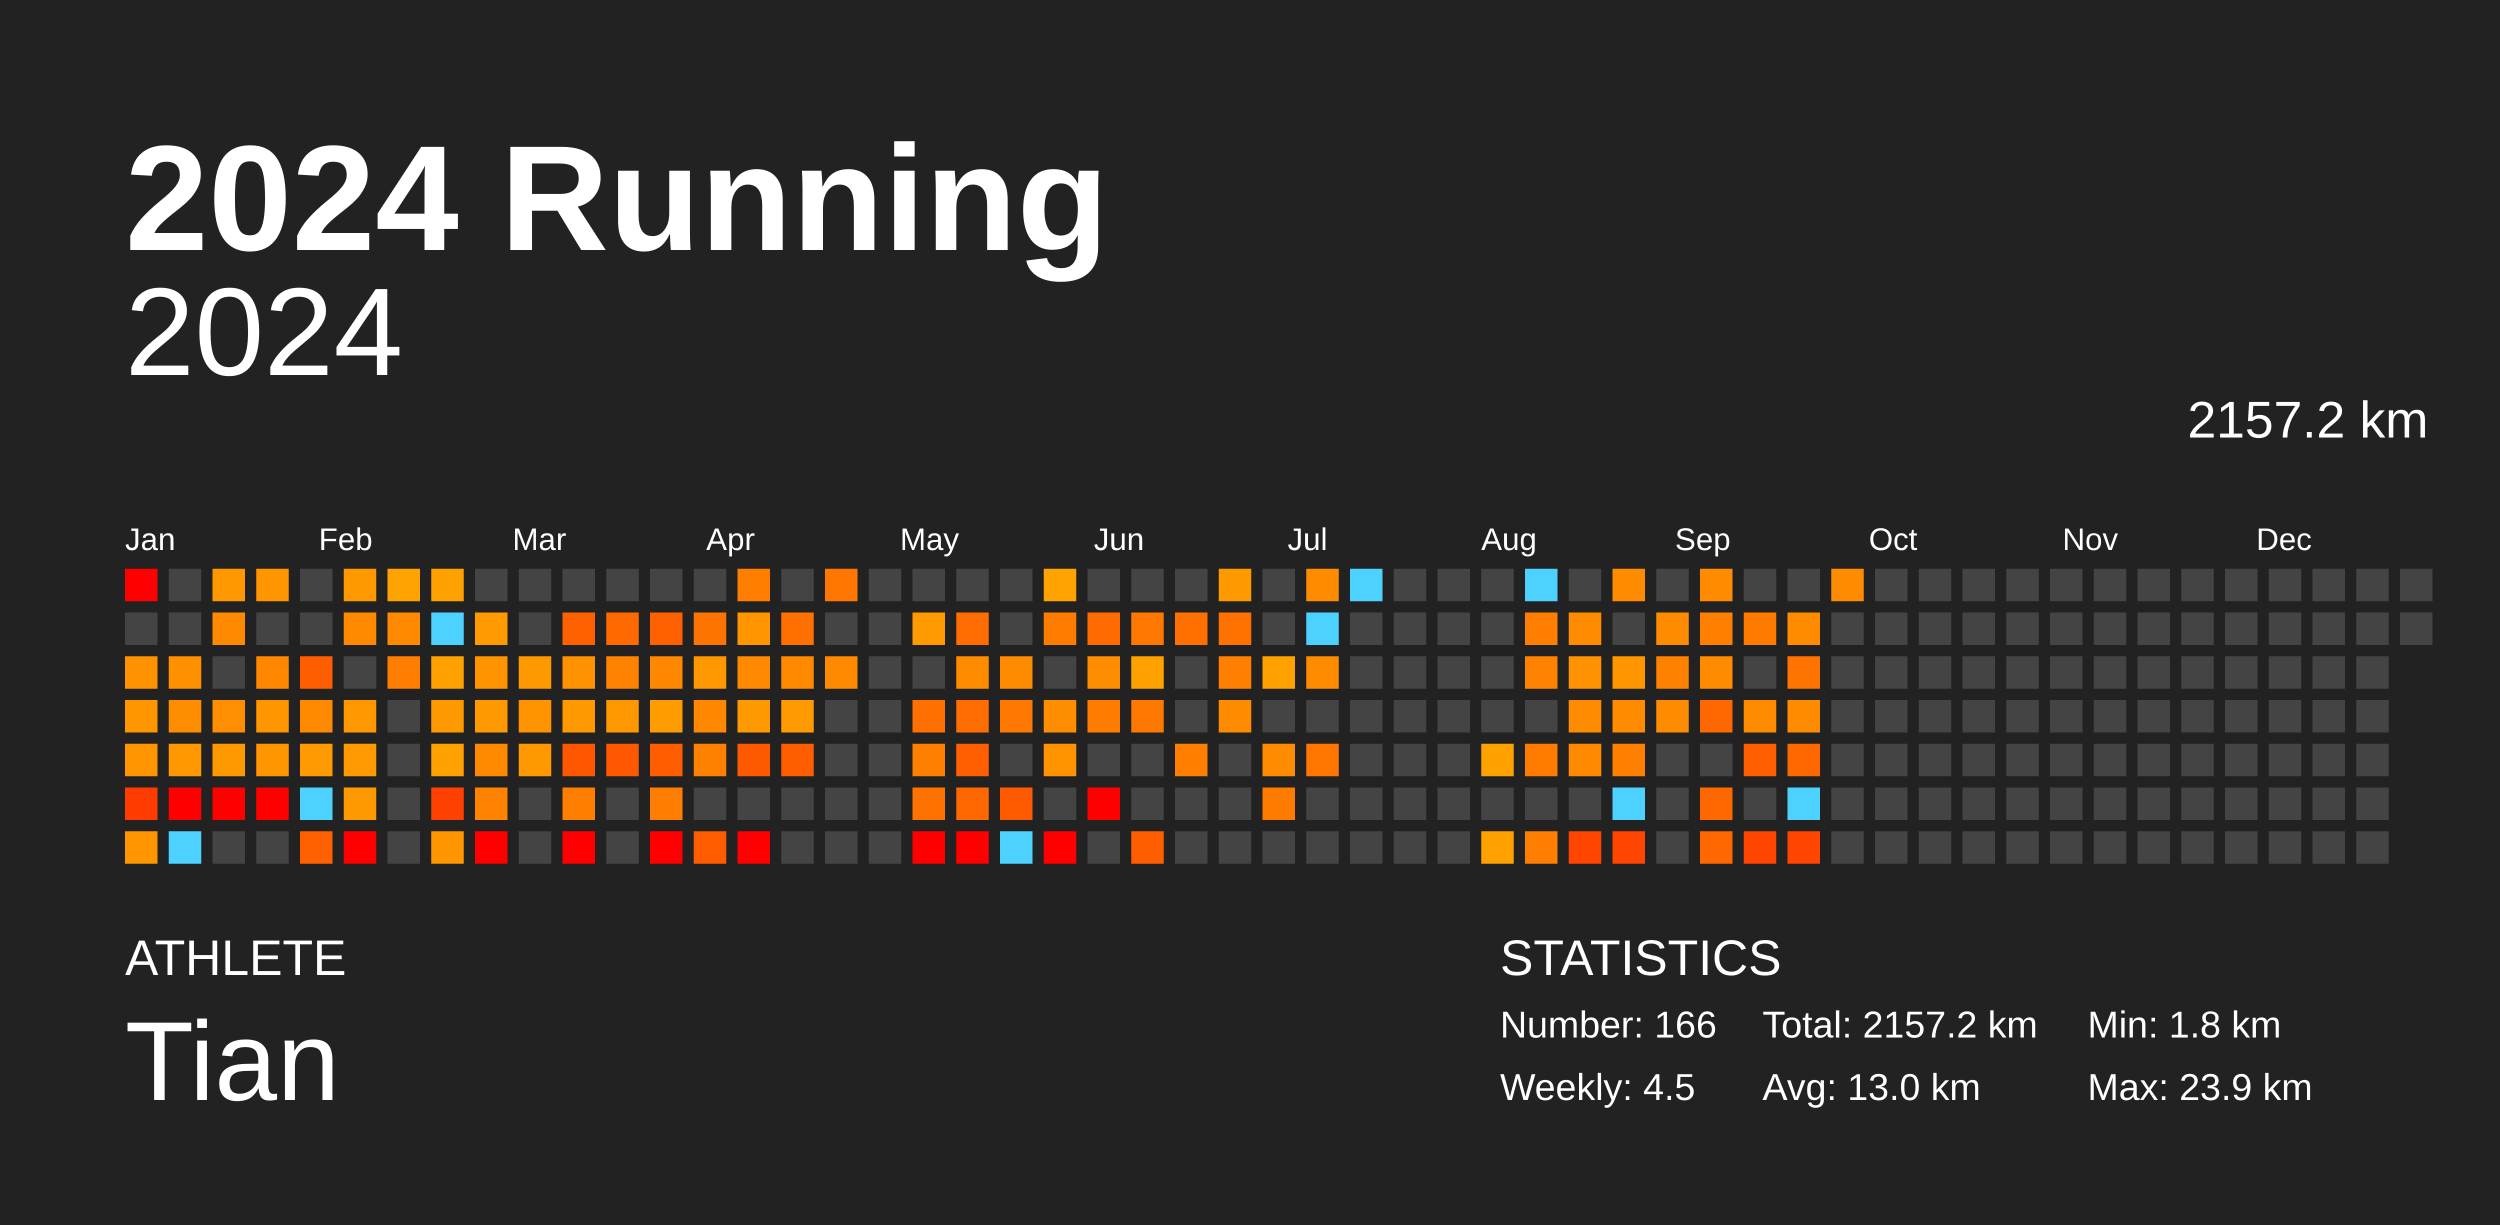
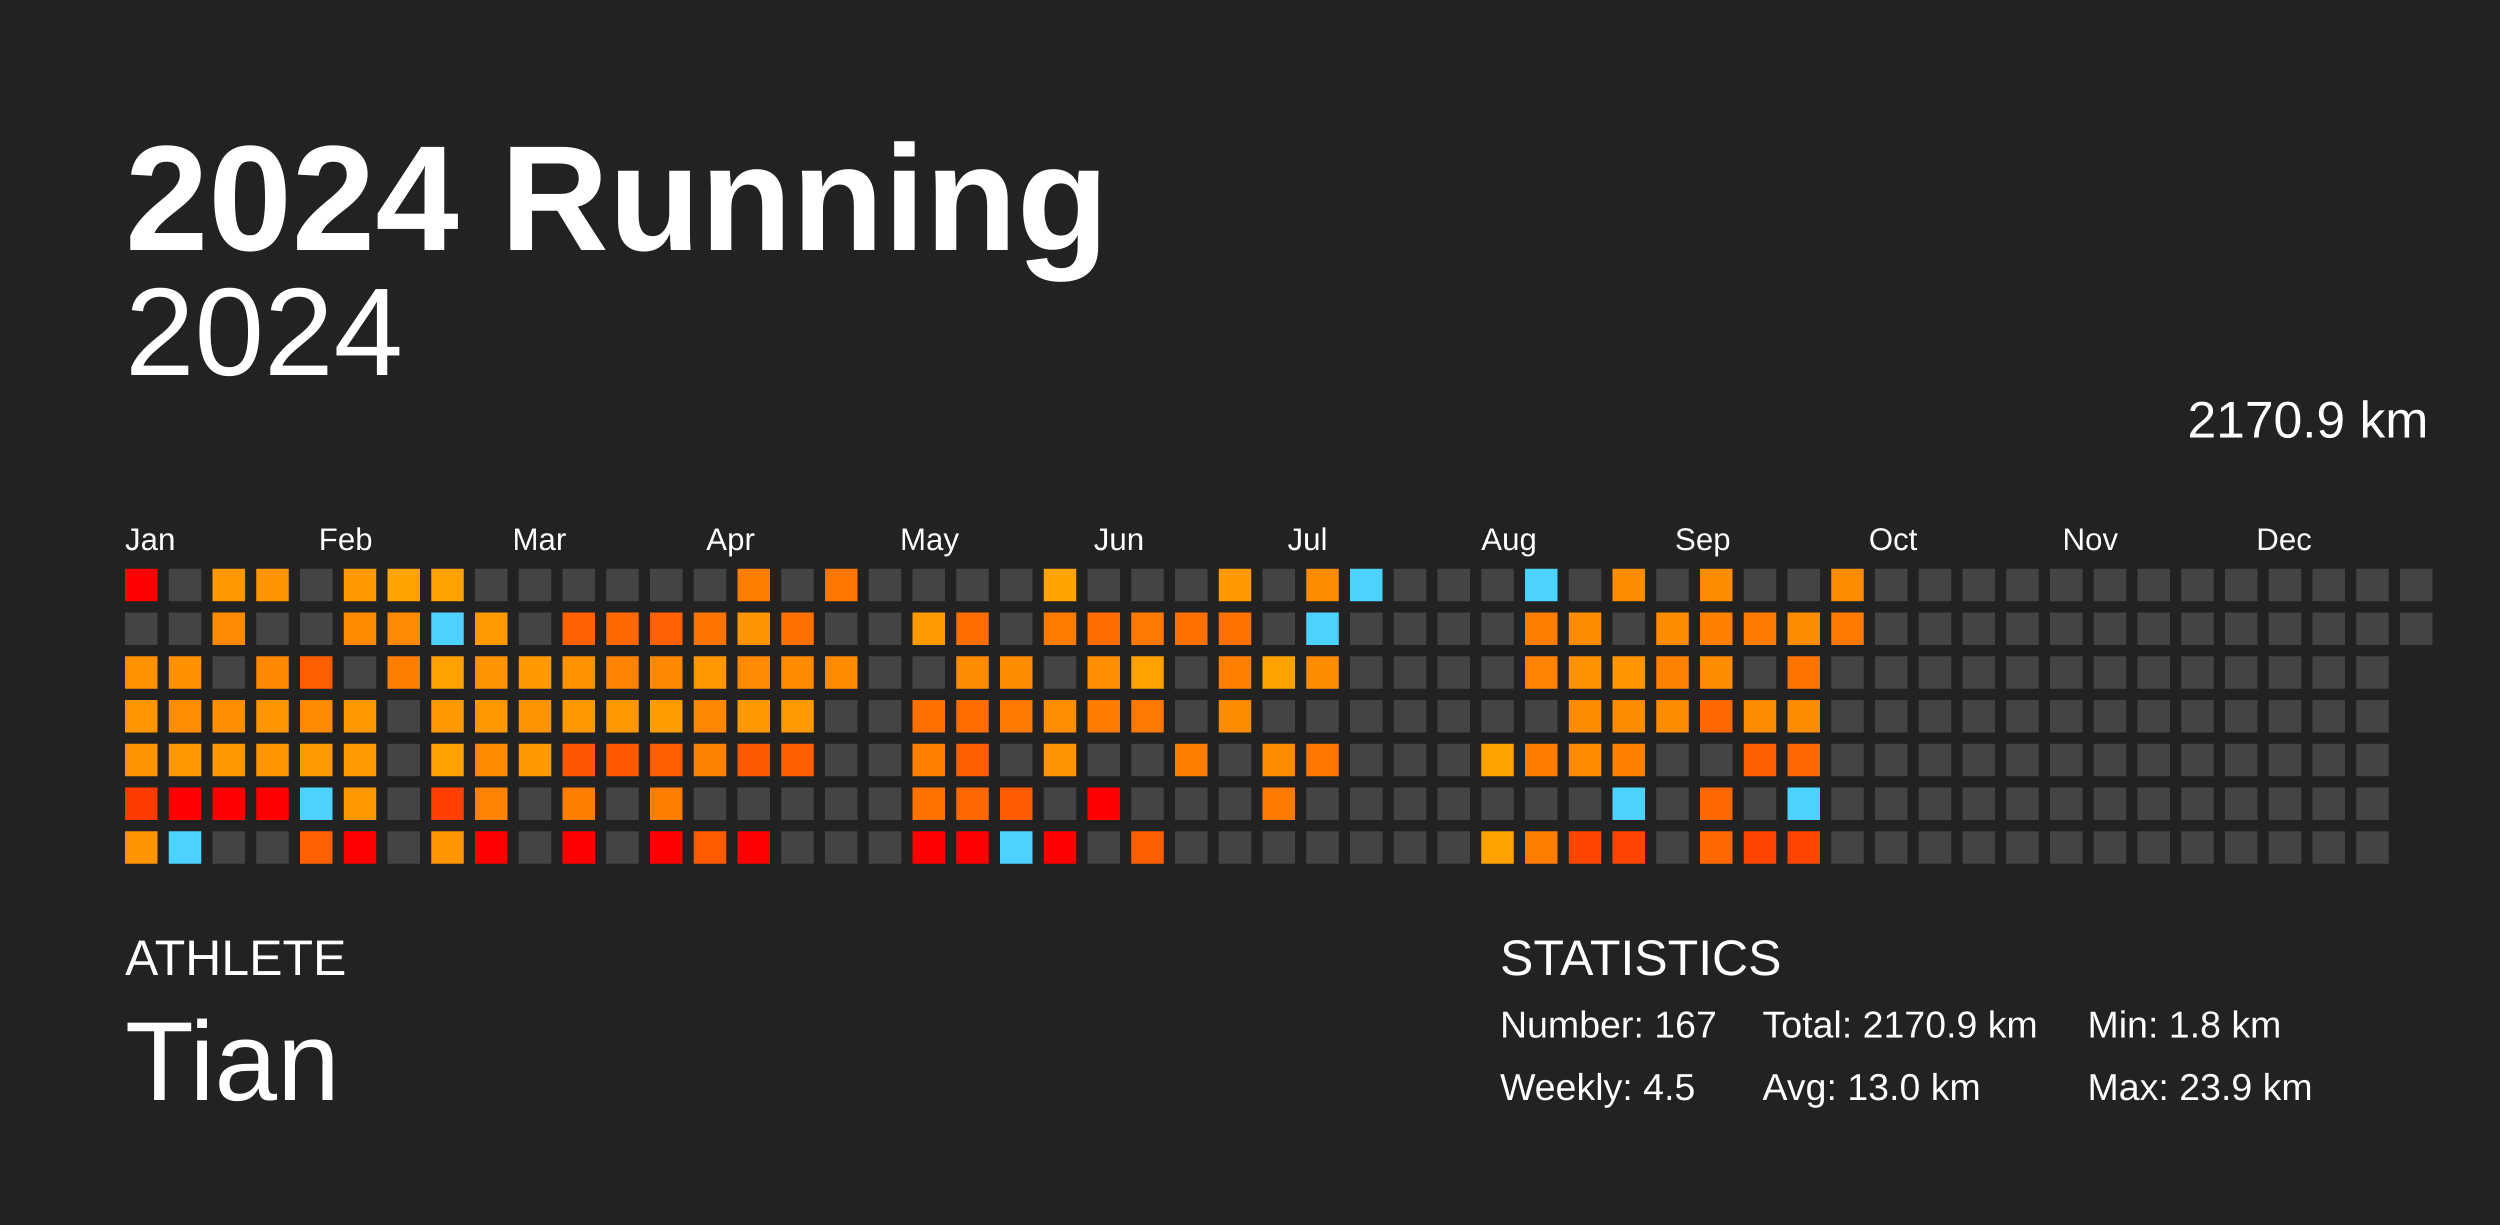
<svg xmlns="http://www.w3.org/2000/svg" baseProfile="full" height="98mm" version="1.1" viewBox="0,0,200,98" width="200mm">
  <defs />
  <rect fill="#222222" height="98" width="200" x="0" y="0" />
  <text fill="#FFFFFF" style="font-size:12px; font-family:Arial; font-weight:bold;" x="10" y="20">2024 Running</text>
  <text fill="#FFFFFF" style="font-size:4px; font-family:Arial" x="10" y="78">ATHLETE</text>
  <text fill="#FFFFFF" style="font-size:9px; font-family:Arial" x="10" y="88">Tian</text>
  <text fill="#FFFFFF" style="font-size:4px; font-family:Arial" x="120" y="78">STATISTICS</text>
-   <text fill="#FFFFFF" style="font-size:3px; font-family:Arial" x="120" y="83">Number: 166</text>
+   <text fill="#FFFFFF" style="font-size:3px; font-family:Arial" x="120" y="83">Number: 167</text>
  <text fill="#FFFFFF" style="font-size:3px; font-family:Arial" x="120" y="88">Weekly: 4.5</text>
-   <text fill="#FFFFFF" style="font-size:3px; font-family:Arial" x="141" y="83">Total: 2157.2 km</text>
+   <text fill="#FFFFFF" style="font-size:3px; font-family:Arial" x="141" y="83">Total: 2170.9 km</text>
  <text fill="#FFFFFF" style="font-size:3px; font-family:Arial" x="141" y="88">Avg: 13.0 km</text>
  <text fill="#FFFFFF" style="font-size:3px; font-family:Arial" x="167" y="83">Min: 1.8 km</text>
  <text fill="#FFFFFF" style="font-size:3px; font-family:Arial" x="167" y="88">Max: 23.9 km</text>
  <text alignment-baseline="hanging" fill="#FFFFFF" style="font-size:10.0px; font-family:Arial;" x="10" y="30">2024</text>
-   <text alignment-baseline="hanging" fill="#FFFFFF" style="font-size:4.125px; font-family:Arial;" x="175" y="35">2157.2 km</text>
+   <text alignment-baseline="hanging" fill="#FFFFFF" style="font-size:4.125px; font-family:Arial;" x="175" y="35">2170.9 km</text>
  <text fill="#FFFFFF" style="font-size:2.5px; font-family:Arial" x="10.0" y="44">Jan</text>
  <text fill="#FFFFFF" style="font-size:2.5px; font-family:Arial" x="25.5" y="44">Feb</text>
  <text fill="#FFFFFF" style="font-size:2.5px; font-family:Arial" x="41.0" y="44">Mar</text>
  <text fill="#FFFFFF" style="font-size:2.5px; font-family:Arial" x="56.5" y="44">Apr</text>
  <text fill="#FFFFFF" style="font-size:2.5px; font-family:Arial" x="72.0" y="44">May</text>
  <text fill="#FFFFFF" style="font-size:2.5px; font-family:Arial" x="87.5" y="44">Jun</text>
  <text fill="#FFFFFF" style="font-size:2.5px; font-family:Arial" x="103.0" y="44">Jul</text>
  <text fill="#FFFFFF" style="font-size:2.5px; font-family:Arial" x="118.5" y="44">Aug</text>
  <text fill="#FFFFFF" style="font-size:2.5px; font-family:Arial" x="134.0" y="44">Sep</text>
  <text fill="#FFFFFF" style="font-size:2.5px; font-family:Arial" x="149.5" y="44">Oct</text>
  <text fill="#FFFFFF" style="font-size:2.5px; font-family:Arial" x="165.0" y="44">Nov</text>
  <text fill="#FFFFFF" style="font-size:2.5px; font-family:Arial" x="180.5" y="44">Dec</text>
  <rect fill="red" height="2.6" width="2.6" x="10.0" y="45.5" />
  <rect fill="#444444" height="2.6" width="2.6" x="10.0" y="49.0" />
  <rect fill="#ff9200" height="2.6" width="2.6" x="10.0" y="52.5" />
  <rect fill="#ff9600" height="2.6" width="2.6" x="10.0" y="56.0" />
  <rect fill="#ff9500" height="2.6" width="2.6" x="10.0" y="59.5" />
  <rect fill="#ff3b00" height="2.6" width="2.6" x="10.0" y="63.0" />
  <rect fill="#ff9500" height="2.6" width="2.6" x="10.0" y="66.5" />
  <rect fill="#444444" height="2.6" width="2.6" x="13.5" y="45.5" />
  <rect fill="#444444" height="2.6" width="2.6" x="13.5" y="49.0" />
  <rect fill="#ff9100" height="2.6" width="2.6" x="13.5" y="52.5" />
  <rect fill="#ff8d00" height="2.6" width="2.6" x="13.5" y="56.0" />
  <rect fill="#ff9800" height="2.6" width="2.6" x="13.5" y="59.5" />
  <rect fill="red" height="2.6" width="2.6" x="13.5" y="63.0" />
  <rect fill="#4dd2ff" height="2.6" width="2.6" x="13.5" y="66.5" />
  <rect fill="#ff9800" height="2.6" width="2.6" x="17.0" y="45.5" />
  <rect fill="#ff8900" height="2.6" width="2.6" x="17.0" y="49.0" />
  <rect fill="#444444" height="2.6" width="2.6" x="17.0" y="52.5" />
  <rect fill="#ff8e00" height="2.6" width="2.6" x="17.0" y="56.0" />
  <rect fill="#ff9900" height="2.6" width="2.6" x="17.0" y="59.5" />
  <rect fill="red" height="2.6" width="2.6" x="17.0" y="63.0" />
  <rect fill="#444444" height="2.6" width="2.6" x="17.0" y="66.5" />
  <rect fill="#ff9500" height="2.6" width="2.6" x="20.5" y="45.5" />
  <rect fill="#444444" height="2.6" width="2.6" x="20.5" y="49.0" />
  <rect fill="#ff8800" height="2.6" width="2.6" x="20.5" y="52.5" />
  <rect fill="#ff9600" height="2.6" width="2.6" x="20.5" y="56.0" />
  <rect fill="#ff9600" height="2.6" width="2.6" x="20.5" y="59.5" />
  <rect fill="red" height="2.6" width="2.6" x="20.5" y="63.0" />
  <rect fill="#444444" height="2.6" width="2.6" x="20.5" y="66.5" />
  <rect fill="#444444" height="2.6" width="2.6" x="24.0" y="45.5" />
  <rect fill="#444444" height="2.6" width="2.6" x="24.0" y="49.0" />
  <rect fill="#ff5e00" height="2.6" width="2.6" x="24.0" y="52.5" />
  <rect fill="#ff8a00" height="2.6" width="2.6" x="24.0" y="56.0" />
  <rect fill="#ff9a00" height="2.6" width="2.6" x="24.0" y="59.5" />
  <rect fill="#4dd2ff" height="2.6" width="2.6" x="24.0" y="63.0" />
  <rect fill="#ff6100" height="2.6" width="2.6" x="24.0" y="66.5" />
  <rect fill="#ff9900" height="2.6" width="2.6" x="27.5" y="45.5" />
  <rect fill="#ff8a00" height="2.6" width="2.6" x="27.5" y="49.0" />
  <rect fill="#444444" height="2.6" width="2.6" x="27.5" y="52.5" />
  <rect fill="#ff9700" height="2.6" width="2.6" x="27.5" y="56.0" />
  <rect fill="#ff9a00" height="2.6" width="2.6" x="27.5" y="59.5" />
  <rect fill="#ff9900" height="2.6" width="2.6" x="27.5" y="63.0" />
  <rect fill="red" height="2.6" width="2.6" x="27.5" y="66.5" />
  <rect fill="#ffa300" height="2.6" width="2.6" x="31.0" y="45.5" />
  <rect fill="#ff8900" height="2.6" width="2.6" x="31.0" y="49.0" />
  <rect fill="#ff7d00" height="2.6" width="2.6" x="31.0" y="52.5" />
  <rect fill="#444444" height="2.6" width="2.6" x="31.0" y="56.0" />
  <rect fill="#444444" height="2.6" width="2.6" x="31.0" y="59.5" />
  <rect fill="#444444" height="2.6" width="2.6" x="31.0" y="63.0" />
  <rect fill="#444444" height="2.6" width="2.6" x="31.0" y="66.5" />
  <rect fill="#ffa200" height="2.6" width="2.6" x="34.5" y="45.5" />
  <rect fill="#4dd2ff" height="2.6" width="2.6" x="34.5" y="49.0" />
  <rect fill="#ffa200" height="2.6" width="2.6" x="34.5" y="52.5" />
  <rect fill="#ff9900" height="2.6" width="2.6" x="34.5" y="56.0" />
  <rect fill="#ffa100" height="2.6" width="2.6" x="34.5" y="59.5" />
  <rect fill="#ff4000" height="2.6" width="2.6" x="34.5" y="63.0" />
  <rect fill="#ff9600" height="2.6" width="2.6" x="34.5" y="66.5" />
  <rect fill="#444444" height="2.6" width="2.6" x="38.0" y="45.5" />
  <rect fill="#ff9a00" height="2.6" width="2.6" x="38.0" y="49.0" />
  <rect fill="#ff9300" height="2.6" width="2.6" x="38.0" y="52.5" />
  <rect fill="#ff9900" height="2.6" width="2.6" x="38.0" y="56.0" />
  <rect fill="#ff8a00" height="2.6" width="2.6" x="38.0" y="59.5" />
  <rect fill="#ff8200" height="2.6" width="2.6" x="38.0" y="63.0" />
  <rect fill="red" height="2.6" width="2.6" x="38.0" y="66.5" />
  <rect fill="#444444" height="2.6" width="2.6" x="41.5" y="45.5" />
  <rect fill="#444444" height="2.6" width="2.6" x="41.5" y="49.0" />
  <rect fill="#ff9900" height="2.6" width="2.6" x="41.5" y="52.5" />
  <rect fill="#ff9300" height="2.6" width="2.6" x="41.5" y="56.0" />
  <rect fill="#ff9900" height="2.6" width="2.6" x="41.5" y="59.5" />
  <rect fill="#444444" height="2.6" width="2.6" x="41.5" y="63.0" />
  <rect fill="#444444" height="2.6" width="2.6" x="41.5" y="66.5" />
  <rect fill="#444444" height="2.6" width="2.6" x="45.0" y="45.5" />
  <rect fill="#ff6100" height="2.6" width="2.6" x="45.0" y="49.0" />
  <rect fill="#ff9200" height="2.6" width="2.6" x="45.0" y="52.5" />
  <rect fill="#ff9900" height="2.6" width="2.6" x="45.0" y="56.0" />
  <rect fill="#ff5600" height="2.6" width="2.6" x="45.0" y="59.5" />
  <rect fill="#ff7e00" height="2.6" width="2.6" x="45.0" y="63.0" />
  <rect fill="red" height="2.6" width="2.6" x="45.0" y="66.5" />
  <rect fill="#444444" height="2.6" width="2.6" x="48.5" y="45.5" />
  <rect fill="#ff6900" height="2.6" width="2.6" x="48.5" y="49.0" />
  <rect fill="#ff8200" height="2.6" width="2.6" x="48.5" y="52.5" />
  <rect fill="#ff9800" height="2.6" width="2.6" x="48.5" y="56.0" />
  <rect fill="#ff5800" height="2.6" width="2.6" x="48.5" y="59.5" />
  <rect fill="#444444" height="2.6" width="2.6" x="48.5" y="63.0" />
  <rect fill="#444444" height="2.6" width="2.6" x="48.5" y="66.5" />
  <rect fill="#444444" height="2.6" width="2.6" x="52.0" y="45.5" />
  <rect fill="#ff6000" height="2.6" width="2.6" x="52.0" y="49.0" />
  <rect fill="#ff8800" height="2.6" width="2.6" x="52.0" y="52.5" />
  <rect fill="#ff9c00" height="2.6" width="2.6" x="52.0" y="56.0" />
  <rect fill="#ff5d00" height="2.6" width="2.6" x="52.0" y="59.5" />
  <rect fill="#ff7d00" height="2.6" width="2.6" x="52.0" y="63.0" />
  <rect fill="red" height="2.6" width="2.6" x="52.0" y="66.5" />
  <rect fill="#444444" height="2.6" width="2.6" x="55.5" y="45.5" />
  <rect fill="#ff7400" height="2.6" width="2.6" x="55.5" y="49.0" />
  <rect fill="#ff9700" height="2.6" width="2.6" x="55.5" y="52.5" />
  <rect fill="#ff8800" height="2.6" width="2.6" x="55.5" y="56.0" />
  <rect fill="#ff8100" height="2.6" width="2.6" x="55.5" y="59.5" />
  <rect fill="#444444" height="2.6" width="2.6" x="55.5" y="63.0" />
  <rect fill="#ff5c00" height="2.6" width="2.6" x="55.5" y="66.5" />
  <rect fill="#ff7e00" height="2.6" width="2.6" x="59.0" y="45.5" />
  <rect fill="#ff9500" height="2.6" width="2.6" x="59.0" y="49.0" />
  <rect fill="#ff8900" height="2.6" width="2.6" x="59.0" y="52.5" />
  <rect fill="#ff9900" height="2.6" width="2.6" x="59.0" y="56.0" />
  <rect fill="#ff5900" height="2.6" width="2.6" x="59.0" y="59.5" />
  <rect fill="#444444" height="2.6" width="2.6" x="59.0" y="63.0" />
  <rect fill="red" height="2.6" width="2.6" x="59.0" y="66.5" />
  <rect fill="#444444" height="2.6" width="2.6" x="62.5" y="45.5" />
  <rect fill="#ff7000" height="2.6" width="2.6" x="62.5" y="49.0" />
  <rect fill="#ff8a00" height="2.6" width="2.6" x="62.5" y="52.5" />
  <rect fill="#ff9b00" height="2.6" width="2.6" x="62.5" y="56.0" />
  <rect fill="#ff5e00" height="2.6" width="2.6" x="62.5" y="59.5" />
  <rect fill="#444444" height="2.6" width="2.6" x="62.5" y="63.0" />
  <rect fill="#444444" height="2.6" width="2.6" x="62.5" y="66.5" />
  <rect fill="#ff7600" height="2.6" width="2.6" x="66.0" y="45.5" />
  <rect fill="#444444" height="2.6" width="2.6" x="66.0" y="49.0" />
  <rect fill="#ff8a00" height="2.6" width="2.6" x="66.0" y="52.5" />
  <rect fill="#444444" height="2.6" width="2.6" x="66.0" y="56.0" />
  <rect fill="#444444" height="2.6" width="2.6" x="66.0" y="59.5" />
  <rect fill="#444444" height="2.6" width="2.6" x="66.0" y="63.0" />
  <rect fill="#444444" height="2.6" width="2.6" x="66.0" y="66.5" />
  <rect fill="#444444" height="2.6" width="2.6" x="69.5" y="45.5" />
  <rect fill="#444444" height="2.6" width="2.6" x="69.5" y="49.0" />
  <rect fill="#444444" height="2.6" width="2.6" x="69.5" y="52.5" />
  <rect fill="#444444" height="2.6" width="2.6" x="69.5" y="56.0" />
  <rect fill="#444444" height="2.6" width="2.6" x="69.5" y="59.5" />
  <rect fill="#444444" height="2.6" width="2.6" x="69.5" y="63.0" />
  <rect fill="#444444" height="2.6" width="2.6" x="69.5" y="66.5" />
  <rect fill="#444444" height="2.6" width="2.6" x="73.0" y="45.5" />
  <rect fill="#ff9b00" height="2.6" width="2.6" x="73.0" y="49.0" />
  <rect fill="#444444" height="2.6" width="2.6" x="73.0" y="52.5" />
  <rect fill="#ff7000" height="2.6" width="2.6" x="73.0" y="56.0" />
  <rect fill="#ff7f00" height="2.6" width="2.6" x="73.0" y="59.5" />
  <rect fill="#ff7200" height="2.6" width="2.6" x="73.0" y="63.0" />
  <rect fill="red" height="2.6" width="2.6" x="73.0" y="66.5" />
  <rect fill="#444444" height="2.6" width="2.6" x="76.5" y="45.5" />
  <rect fill="#ff6c00" height="2.6" width="2.6" x="76.5" y="49.0" />
  <rect fill="#ff8c00" height="2.6" width="2.6" x="76.5" y="52.5" />
  <rect fill="#ff6d00" height="2.6" width="2.6" x="76.5" y="56.0" />
  <rect fill="#ff5f00" height="2.6" width="2.6" x="76.5" y="59.5" />
  <rect fill="#ff6800" height="2.6" width="2.6" x="76.5" y="63.0" />
  <rect fill="red" height="2.6" width="2.6" x="76.5" y="66.5" />
  <rect fill="#444444" height="2.6" width="2.6" x="80.0" y="45.5" />
  <rect fill="#444444" height="2.6" width="2.6" x="80.0" y="49.0" />
  <rect fill="#ff8b00" height="2.6" width="2.6" x="80.0" y="52.5" />
  <rect fill="#ff7900" height="2.6" width="2.6" x="80.0" y="56.0" />
  <rect fill="#444444" height="2.6" width="2.6" x="80.0" y="59.5" />
  <rect fill="#ff5a00" height="2.6" width="2.6" x="80.0" y="63.0" />
  <rect fill="#4dd2ff" height="2.6" width="2.6" x="80.0" y="66.5" />
  <rect fill="#ffa300" height="2.6" width="2.6" x="83.5" y="45.5" />
  <rect fill="#ff7c00" height="2.6" width="2.6" x="83.5" y="49.0" />
  <rect fill="#444444" height="2.6" width="2.6" x="83.5" y="52.5" />
  <rect fill="#ff8d00" height="2.6" width="2.6" x="83.5" y="56.0" />
  <rect fill="#ff9400" height="2.6" width="2.6" x="83.5" y="59.5" />
  <rect fill="#444444" height="2.6" width="2.6" x="83.5" y="63.0" />
  <rect fill="red" height="2.6" width="2.6" x="83.5" y="66.5" />
  <rect fill="#444444" height="2.6" width="2.6" x="87.0" y="45.5" />
  <rect fill="#ff6b00" height="2.6" width="2.6" x="87.0" y="49.0" />
  <rect fill="#ff8d00" height="2.6" width="2.6" x="87.0" y="52.5" />
  <rect fill="#ff7c00" height="2.6" width="2.6" x="87.0" y="56.0" />
  <rect fill="#444444" height="2.6" width="2.6" x="87.0" y="59.5" />
  <rect fill="red" height="2.6" width="2.6" x="87.0" y="63.0" />
  <rect fill="#444444" height="2.6" width="2.6" x="87.0" y="66.5" />
  <rect fill="#444444" height="2.6" width="2.6" x="90.5" y="45.5" />
  <rect fill="#ff7900" height="2.6" width="2.6" x="90.5" y="49.0" />
  <rect fill="#ffa200" height="2.6" width="2.6" x="90.5" y="52.5" />
  <rect fill="#ff7800" height="2.6" width="2.6" x="90.5" y="56.0" />
  <rect fill="#444444" height="2.6" width="2.6" x="90.5" y="59.5" />
  <rect fill="#444444" height="2.6" width="2.6" x="90.5" y="63.0" />
  <rect fill="#ff5e00" height="2.6" width="2.6" x="90.5" y="66.5" />
  <rect fill="#444444" height="2.6" width="2.6" x="94.0" y="45.5" />
  <rect fill="#ff7000" height="2.6" width="2.6" x="94.0" y="49.0" />
  <rect fill="#444444" height="2.6" width="2.6" x="94.0" y="52.5" />
  <rect fill="#444444" height="2.6" width="2.6" x="94.0" y="56.0" />
  <rect fill="#ff7e00" height="2.6" width="2.6" x="94.0" y="59.5" />
  <rect fill="#444444" height="2.6" width="2.6" x="94.0" y="63.0" />
  <rect fill="#444444" height="2.6" width="2.6" x="94.0" y="66.5" />
  <rect fill="#ff9900" height="2.6" width="2.6" x="97.5" y="45.5" />
  <rect fill="#ff7200" height="2.6" width="2.6" x="97.5" y="49.0" />
  <rect fill="#ff7f00" height="2.6" width="2.6" x="97.5" y="52.5" />
  <rect fill="#ff8b00" height="2.6" width="2.6" x="97.5" y="56.0" />
  <rect fill="#444444" height="2.6" width="2.6" x="97.5" y="59.5" />
  <rect fill="#444444" height="2.6" width="2.6" x="97.5" y="63.0" />
  <rect fill="#444444" height="2.6" width="2.6" x="97.5" y="66.5" />
  <rect fill="#444444" height="2.6" width="2.6" x="101.0" y="45.5" />
  <rect fill="#444444" height="2.6" width="2.6" x="101.0" y="49.0" />
  <rect fill="#ffa200" height="2.6" width="2.6" x="101.0" y="52.5" />
  <rect fill="#444444" height="2.6" width="2.6" x="101.0" y="56.0" />
  <rect fill="#ff8b00" height="2.6" width="2.6" x="101.0" y="59.5" />
  <rect fill="#ff7b00" height="2.6" width="2.6" x="101.0" y="63.0" />
  <rect fill="#444444" height="2.6" width="2.6" x="101.0" y="66.5" />
  <rect fill="#ff8b00" height="2.6" width="2.6" x="104.5" y="45.5" />
  <rect fill="#4dd2ff" height="2.6" width="2.6" x="104.5" y="49.0" />
  <rect fill="#ff8b00" height="2.6" width="2.6" x="104.5" y="52.5" />
  <rect fill="#444444" height="2.6" width="2.6" x="104.5" y="56.0" />
  <rect fill="#ff7700" height="2.6" width="2.6" x="104.5" y="59.5" />
  <rect fill="#444444" height="2.6" width="2.6" x="104.5" y="63.0" />
  <rect fill="#444444" height="2.6" width="2.6" x="104.5" y="66.5" />
  <rect fill="#4dd2ff" height="2.6" width="2.6" x="108.0" y="45.5" />
  <rect fill="#444444" height="2.6" width="2.6" x="108.0" y="49.0" />
  <rect fill="#444444" height="2.6" width="2.6" x="108.0" y="52.5" />
  <rect fill="#444444" height="2.6" width="2.6" x="108.0" y="56.0" />
  <rect fill="#444444" height="2.6" width="2.6" x="108.0" y="59.5" />
  <rect fill="#444444" height="2.6" width="2.6" x="108.0" y="63.0" />
  <rect fill="#444444" height="2.6" width="2.6" x="108.0" y="66.5" />
  <rect fill="#444444" height="2.6" width="2.6" x="111.5" y="45.5" />
  <rect fill="#444444" height="2.6" width="2.6" x="111.5" y="49.0" />
  <rect fill="#444444" height="2.6" width="2.6" x="111.5" y="52.5" />
  <rect fill="#444444" height="2.6" width="2.6" x="111.5" y="56.0" />
  <rect fill="#444444" height="2.6" width="2.6" x="111.5" y="59.5" />
  <rect fill="#444444" height="2.6" width="2.6" x="111.5" y="63.0" />
  <rect fill="#444444" height="2.6" width="2.6" x="111.5" y="66.5" />
  <rect fill="#444444" height="2.6" width="2.6" x="115.0" y="45.5" />
  <rect fill="#444444" height="2.6" width="2.6" x="115.0" y="49.0" />
  <rect fill="#444444" height="2.6" width="2.6" x="115.0" y="52.5" />
  <rect fill="#444444" height="2.6" width="2.6" x="115.0" y="56.0" />
  <rect fill="#444444" height="2.6" width="2.6" x="115.0" y="59.5" />
  <rect fill="#444444" height="2.6" width="2.6" x="115.0" y="63.0" />
  <rect fill="#444444" height="2.6" width="2.6" x="115.0" y="66.5" />
  <rect fill="#444444" height="2.6" width="2.6" x="118.5" y="45.5" />
  <rect fill="#444444" height="2.6" width="2.6" x="118.5" y="49.0" />
  <rect fill="#444444" height="2.6" width="2.6" x="118.5" y="52.5" />
  <rect fill="#444444" height="2.6" width="2.6" x="118.5" y="56.0" />
  <rect fill="#ffa200" height="2.6" width="2.6" x="118.5" y="59.5" />
  <rect fill="#444444" height="2.6" width="2.6" x="118.5" y="63.0" />
  <rect fill="#ffa200" height="2.6" width="2.6" x="118.5" y="66.5" />
  <rect fill="#4dd2ff" height="2.6" width="2.6" x="122.0" y="45.5" />
  <rect fill="#ff7d00" height="2.6" width="2.6" x="122.0" y="49.0" />
  <rect fill="#ff8300" height="2.6" width="2.6" x="122.0" y="52.5" />
  <rect fill="#444444" height="2.6" width="2.6" x="122.0" y="56.0" />
  <rect fill="#ff7c00" height="2.6" width="2.6" x="122.0" y="59.5" />
  <rect fill="#444444" height="2.6" width="2.6" x="122.0" y="63.0" />
  <rect fill="#ff7d00" height="2.6" width="2.6" x="122.0" y="66.5" />
  <rect fill="#444444" height="2.6" width="2.6" x="125.5" y="45.5" />
  <rect fill="#ff8b00" height="2.6" width="2.6" x="125.5" y="49.0" />
  <rect fill="#ff9200" height="2.6" width="2.6" x="125.5" y="52.5" />
  <rect fill="#ff8b00" height="2.6" width="2.6" x="125.5" y="56.0" />
  <rect fill="#ff8a00" height="2.6" width="2.6" x="125.5" y="59.5" />
  <rect fill="#444444" height="2.6" width="2.6" x="125.5" y="63.0" />
  <rect fill="#ff4500" height="2.6" width="2.6" x="125.5" y="66.5" />
  <rect fill="#ff8b00" height="2.6" width="2.6" x="129.0" y="45.5" />
  <rect fill="#444444" height="2.6" width="2.6" x="129.0" y="49.0" />
  <rect fill="#ff9600" height="2.6" width="2.6" x="129.0" y="52.5" />
  <rect fill="#ff8b00" height="2.6" width="2.6" x="129.0" y="56.0" />
  <rect fill="#ff7f00" height="2.6" width="2.6" x="129.0" y="59.5" />
  <rect fill="#4dd2ff" height="2.6" width="2.6" x="129.0" y="63.0" />
  <rect fill="#ff4500" height="2.6" width="2.6" x="129.0" y="66.5" />
  <rect fill="#444444" height="2.6" width="2.6" x="132.5" y="45.5" />
  <rect fill="#ff8b00" height="2.6" width="2.6" x="132.5" y="49.0" />
  <rect fill="#ff8100" height="2.6" width="2.6" x="132.5" y="52.5" />
  <rect fill="#ff8b00" height="2.6" width="2.6" x="132.5" y="56.0" />
  <rect fill="#444444" height="2.6" width="2.6" x="132.5" y="59.5" />
  <rect fill="#444444" height="2.6" width="2.6" x="132.5" y="63.0" />
  <rect fill="#444444" height="2.6" width="2.6" x="132.5" y="66.5" />
  <rect fill="#ff8b00" height="2.6" width="2.6" x="136.0" y="45.5" />
  <rect fill="#ff7f00" height="2.6" width="2.6" x="136.0" y="49.0" />
  <rect fill="#ff8b00" height="2.6" width="2.6" x="136.0" y="52.5" />
  <rect fill="#ff6800" height="2.6" width="2.6" x="136.0" y="56.0" />
  <rect fill="#444444" height="2.6" width="2.6" x="136.0" y="59.5" />
  <rect fill="#ff6800" height="2.6" width="2.6" x="136.0" y="63.0" />
  <rect fill="#ff6800" height="2.6" width="2.6" x="136.0" y="66.5" />
  <rect fill="#444444" height="2.6" width="2.6" x="139.5" y="45.5" />
  <rect fill="#ff7b00" height="2.6" width="2.6" x="139.5" y="49.0" />
  <rect fill="#444444" height="2.6" width="2.6" x="139.5" y="52.5" />
  <rect fill="#ff8b00" height="2.6" width="2.6" x="139.5" y="56.0" />
  <rect fill="#ff5f00" height="2.6" width="2.6" x="139.5" y="59.5" />
  <rect fill="#444444" height="2.6" width="2.6" x="139.5" y="63.0" />
  <rect fill="#ff4500" height="2.6" width="2.6" x="139.5" y="66.5" />
  <rect fill="#444444" height="2.6" width="2.6" x="143.0" y="45.5" />
  <rect fill="#ff8b00" height="2.6" width="2.6" x="143.0" y="49.0" />
  <rect fill="#ff7400" height="2.6" width="2.6" x="143.0" y="52.5" />
  <rect fill="#ff8b00" height="2.6" width="2.6" x="143.0" y="56.0" />
  <rect fill="#ff6800" height="2.6" width="2.6" x="143.0" y="59.5" />
  <rect fill="#4dd2ff" height="2.6" width="2.6" x="143.0" y="63.0" />
  <rect fill="#ff4500" height="2.6" width="2.6" x="143.0" y="66.5" />
  <rect fill="#ff8b00" height="2.6" width="2.6" x="146.5" y="45.5" />
-   <rect fill="#444444" height="2.6" width="2.6" x="146.5" y="49.0" />
+   <rect fill="#ff7800" height="2.6" width="2.6" x="146.5" y="49.0" />
  <rect fill="#444444" height="2.6" width="2.6" x="146.5" y="52.5" />
  <rect fill="#444444" height="2.6" width="2.6" x="146.5" y="56.0" />
  <rect fill="#444444" height="2.6" width="2.6" x="146.5" y="59.5" />
  <rect fill="#444444" height="2.6" width="2.6" x="146.5" y="63.0" />
  <rect fill="#444444" height="2.6" width="2.6" x="146.5" y="66.5" />
  <rect fill="#444444" height="2.6" width="2.6" x="150.0" y="45.5" />
  <rect fill="#444444" height="2.6" width="2.6" x="150.0" y="49.0" />
  <rect fill="#444444" height="2.6" width="2.6" x="150.0" y="52.5" />
  <rect fill="#444444" height="2.6" width="2.6" x="150.0" y="56.0" />
  <rect fill="#444444" height="2.6" width="2.6" x="150.0" y="59.5" />
  <rect fill="#444444" height="2.6" width="2.6" x="150.0" y="63.0" />
  <rect fill="#444444" height="2.6" width="2.6" x="150.0" y="66.5" />
  <rect fill="#444444" height="2.6" width="2.6" x="153.5" y="45.5" />
  <rect fill="#444444" height="2.6" width="2.6" x="153.5" y="49.0" />
  <rect fill="#444444" height="2.6" width="2.6" x="153.5" y="52.5" />
  <rect fill="#444444" height="2.6" width="2.6" x="153.5" y="56.0" />
  <rect fill="#444444" height="2.6" width="2.6" x="153.5" y="59.5" />
  <rect fill="#444444" height="2.6" width="2.6" x="153.5" y="63.0" />
  <rect fill="#444444" height="2.6" width="2.6" x="153.5" y="66.5" />
  <rect fill="#444444" height="2.6" width="2.6" x="157.0" y="45.5" />
  <rect fill="#444444" height="2.6" width="2.6" x="157.0" y="49.0" />
  <rect fill="#444444" height="2.6" width="2.6" x="157.0" y="52.5" />
  <rect fill="#444444" height="2.6" width="2.6" x="157.0" y="56.0" />
  <rect fill="#444444" height="2.6" width="2.6" x="157.0" y="59.5" />
  <rect fill="#444444" height="2.6" width="2.6" x="157.0" y="63.0" />
  <rect fill="#444444" height="2.6" width="2.6" x="157.0" y="66.5" />
  <rect fill="#444444" height="2.6" width="2.6" x="160.5" y="45.5" />
  <rect fill="#444444" height="2.6" width="2.6" x="160.5" y="49.0" />
  <rect fill="#444444" height="2.6" width="2.6" x="160.5" y="52.5" />
  <rect fill="#444444" height="2.6" width="2.6" x="160.5" y="56.0" />
  <rect fill="#444444" height="2.6" width="2.6" x="160.5" y="59.5" />
  <rect fill="#444444" height="2.6" width="2.6" x="160.5" y="63.0" />
  <rect fill="#444444" height="2.6" width="2.6" x="160.5" y="66.5" />
  <rect fill="#444444" height="2.6" width="2.6" x="164.0" y="45.5" />
  <rect fill="#444444" height="2.6" width="2.6" x="164.0" y="49.0" />
  <rect fill="#444444" height="2.6" width="2.6" x="164.0" y="52.5" />
  <rect fill="#444444" height="2.6" width="2.6" x="164.0" y="56.0" />
  <rect fill="#444444" height="2.6" width="2.6" x="164.0" y="59.5" />
  <rect fill="#444444" height="2.6" width="2.6" x="164.0" y="63.0" />
  <rect fill="#444444" height="2.6" width="2.6" x="164.0" y="66.5" />
  <rect fill="#444444" height="2.6" width="2.6" x="167.5" y="45.5" />
  <rect fill="#444444" height="2.6" width="2.6" x="167.5" y="49.0" />
  <rect fill="#444444" height="2.6" width="2.6" x="167.5" y="52.5" />
  <rect fill="#444444" height="2.6" width="2.6" x="167.5" y="56.0" />
  <rect fill="#444444" height="2.6" width="2.6" x="167.5" y="59.5" />
  <rect fill="#444444" height="2.6" width="2.6" x="167.5" y="63.0" />
  <rect fill="#444444" height="2.6" width="2.6" x="167.5" y="66.5" />
  <rect fill="#444444" height="2.6" width="2.6" x="171.0" y="45.5" />
  <rect fill="#444444" height="2.6" width="2.6" x="171.0" y="49.0" />
  <rect fill="#444444" height="2.6" width="2.6" x="171.0" y="52.5" />
  <rect fill="#444444" height="2.6" width="2.6" x="171.0" y="56.0" />
  <rect fill="#444444" height="2.6" width="2.6" x="171.0" y="59.5" />
  <rect fill="#444444" height="2.6" width="2.6" x="171.0" y="63.0" />
  <rect fill="#444444" height="2.6" width="2.6" x="171.0" y="66.5" />
  <rect fill="#444444" height="2.6" width="2.6" x="174.5" y="45.5" />
  <rect fill="#444444" height="2.6" width="2.6" x="174.5" y="49.0" />
  <rect fill="#444444" height="2.6" width="2.6" x="174.5" y="52.5" />
  <rect fill="#444444" height="2.6" width="2.6" x="174.5" y="56.0" />
  <rect fill="#444444" height="2.6" width="2.6" x="174.5" y="59.5" />
  <rect fill="#444444" height="2.6" width="2.6" x="174.5" y="63.0" />
  <rect fill="#444444" height="2.6" width="2.6" x="174.5" y="66.5" />
  <rect fill="#444444" height="2.6" width="2.6" x="178.0" y="45.5" />
  <rect fill="#444444" height="2.6" width="2.6" x="178.0" y="49.0" />
  <rect fill="#444444" height="2.6" width="2.6" x="178.0" y="52.5" />
  <rect fill="#444444" height="2.6" width="2.6" x="178.0" y="56.0" />
  <rect fill="#444444" height="2.6" width="2.6" x="178.0" y="59.5" />
  <rect fill="#444444" height="2.6" width="2.6" x="178.0" y="63.0" />
  <rect fill="#444444" height="2.6" width="2.6" x="178.0" y="66.5" />
  <rect fill="#444444" height="2.6" width="2.6" x="181.5" y="45.5" />
  <rect fill="#444444" height="2.6" width="2.6" x="181.5" y="49.0" />
  <rect fill="#444444" height="2.6" width="2.6" x="181.5" y="52.5" />
  <rect fill="#444444" height="2.6" width="2.6" x="181.5" y="56.0" />
  <rect fill="#444444" height="2.6" width="2.6" x="181.5" y="59.5" />
  <rect fill="#444444" height="2.6" width="2.6" x="181.5" y="63.0" />
  <rect fill="#444444" height="2.6" width="2.6" x="181.5" y="66.5" />
  <rect fill="#444444" height="2.6" width="2.6" x="185.0" y="45.5" />
  <rect fill="#444444" height="2.6" width="2.6" x="185.0" y="49.0" />
  <rect fill="#444444" height="2.6" width="2.6" x="185.0" y="52.5" />
  <rect fill="#444444" height="2.6" width="2.6" x="185.0" y="56.0" />
  <rect fill="#444444" height="2.6" width="2.6" x="185.0" y="59.5" />
  <rect fill="#444444" height="2.6" width="2.6" x="185.0" y="63.0" />
  <rect fill="#444444" height="2.6" width="2.6" x="185.0" y="66.5" />
  <rect fill="#444444" height="2.6" width="2.6" x="188.5" y="45.5" />
  <rect fill="#444444" height="2.6" width="2.6" x="188.5" y="49.0" />
  <rect fill="#444444" height="2.6" width="2.6" x="188.5" y="52.5" />
  <rect fill="#444444" height="2.6" width="2.6" x="188.5" y="56.0" />
  <rect fill="#444444" height="2.6" width="2.6" x="188.5" y="59.5" />
  <rect fill="#444444" height="2.6" width="2.6" x="188.5" y="63.0" />
  <rect fill="#444444" height="2.6" width="2.6" x="188.5" y="66.5" />
  <rect fill="#444444" height="2.6" width="2.6" x="192.0" y="45.5" />
  <rect fill="#444444" height="2.6" width="2.6" x="192.0" y="49.0" />
</svg>
